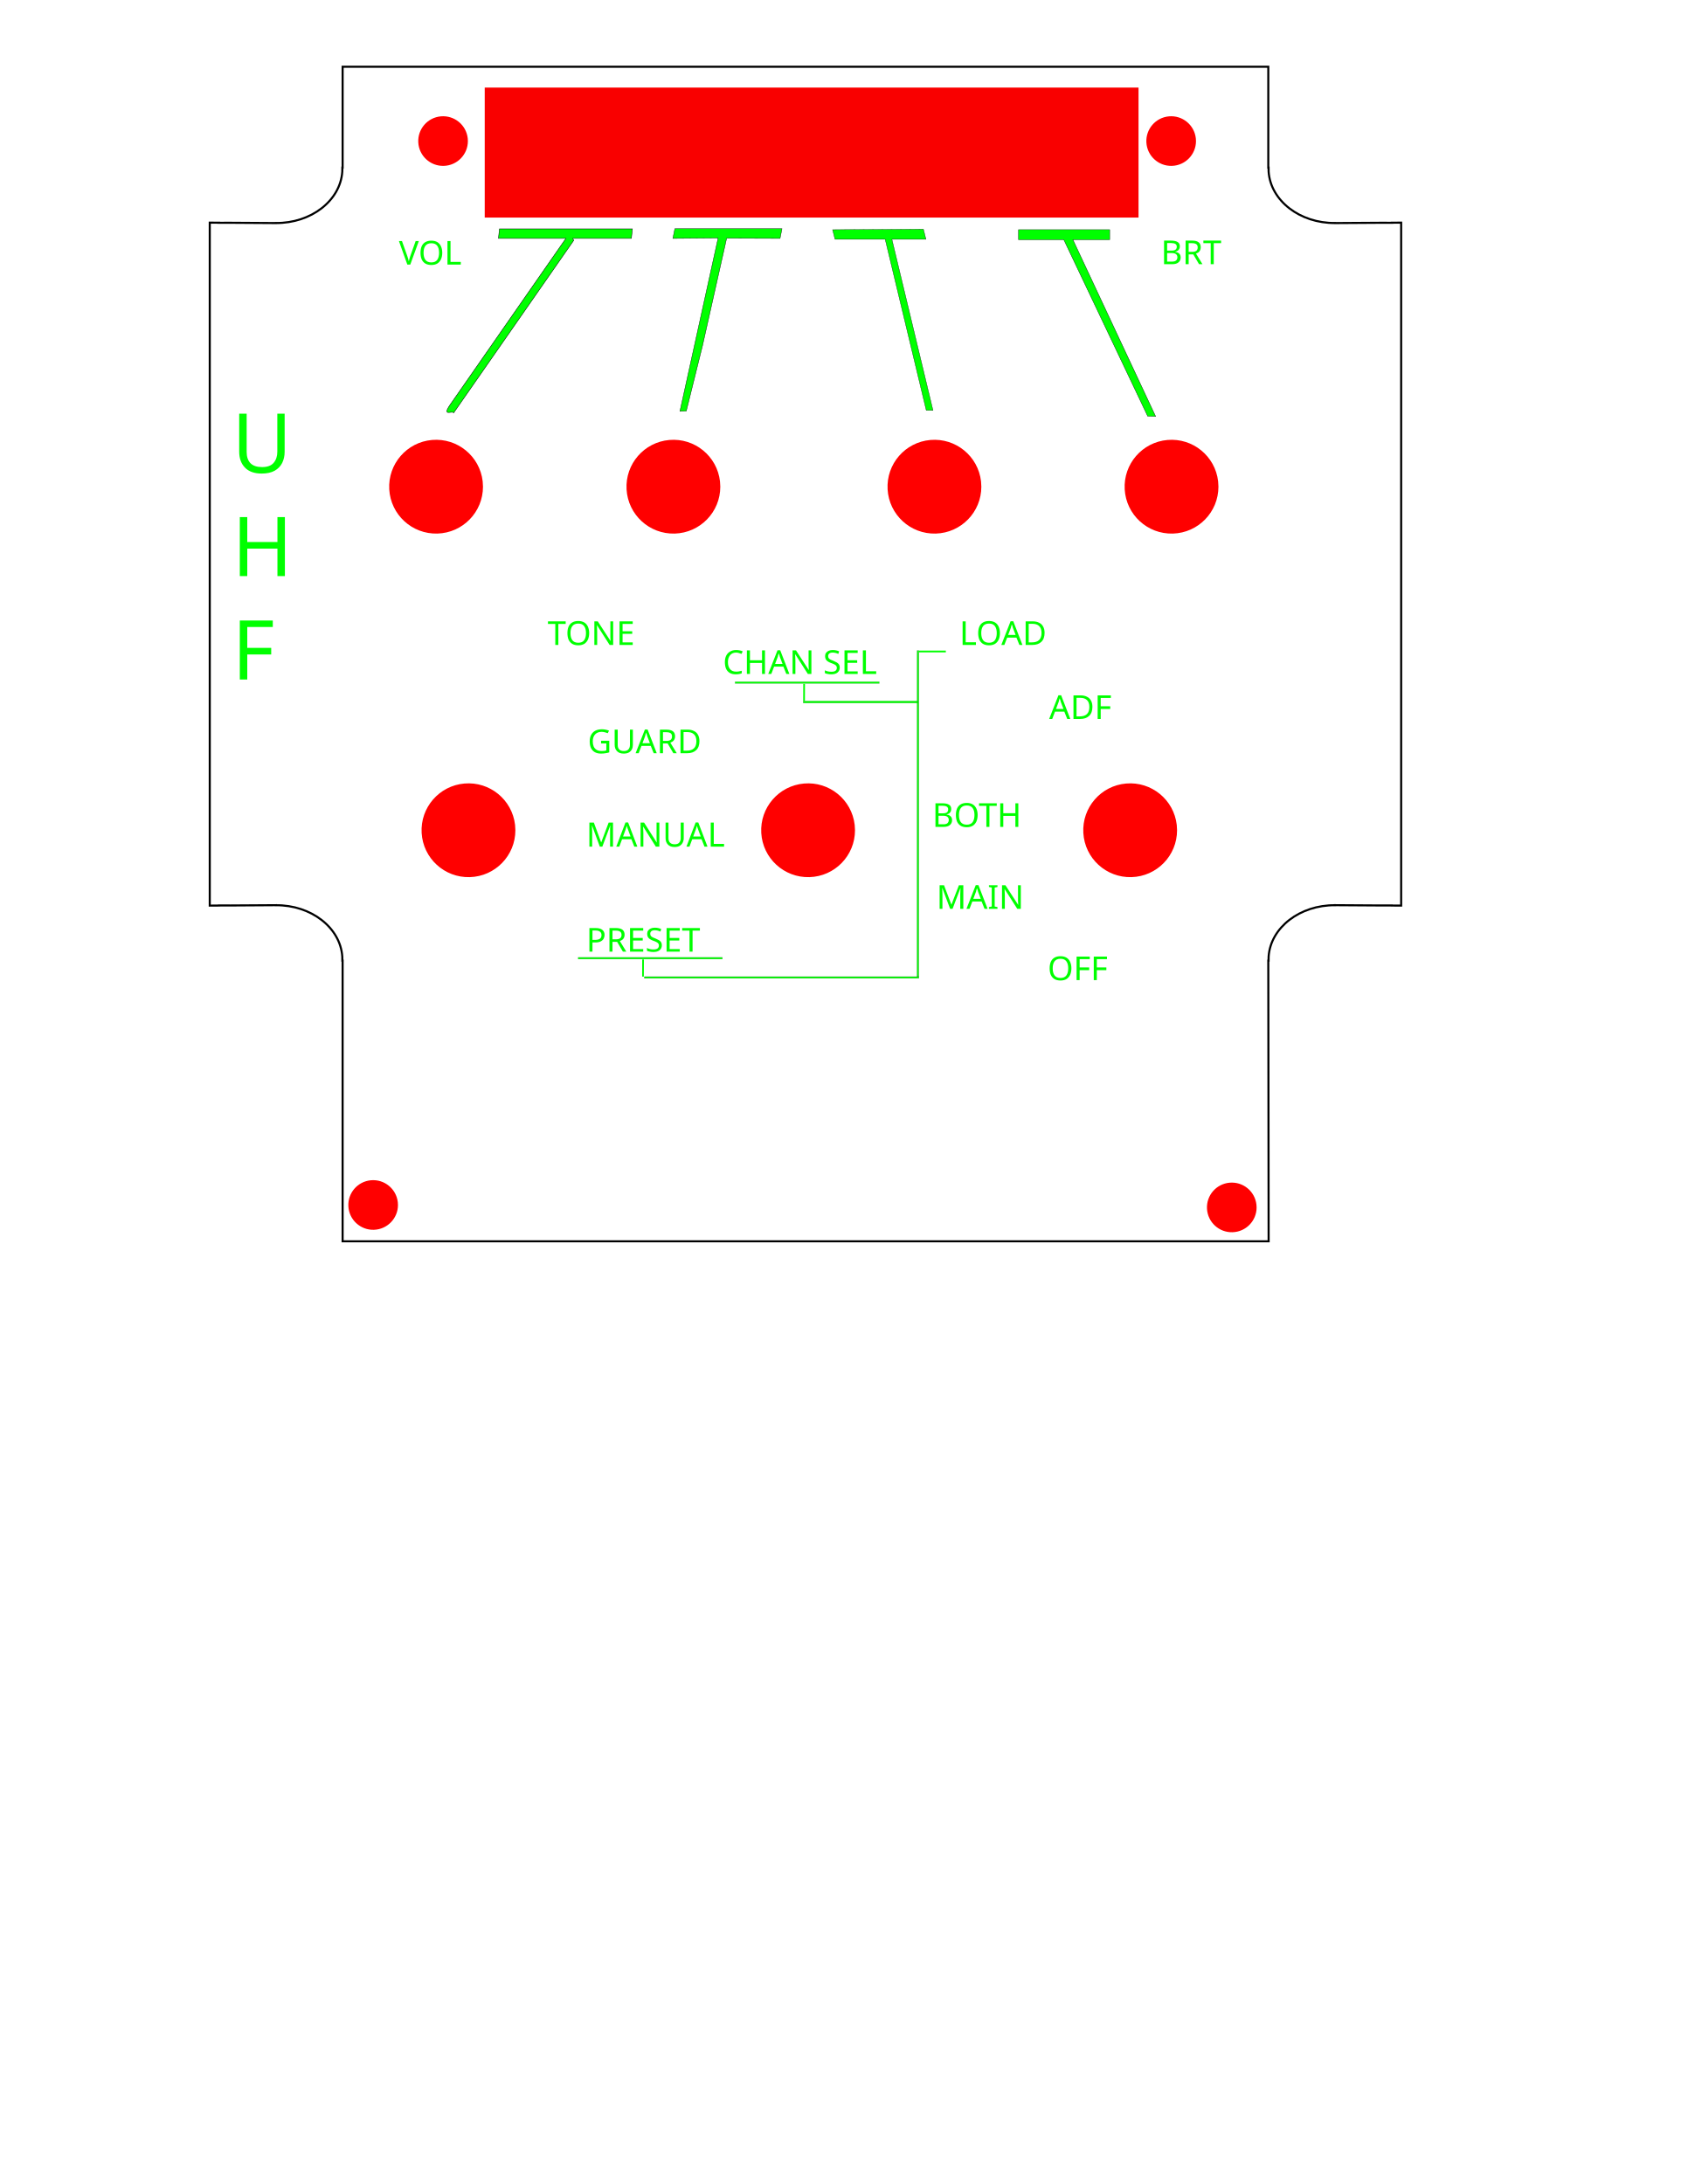
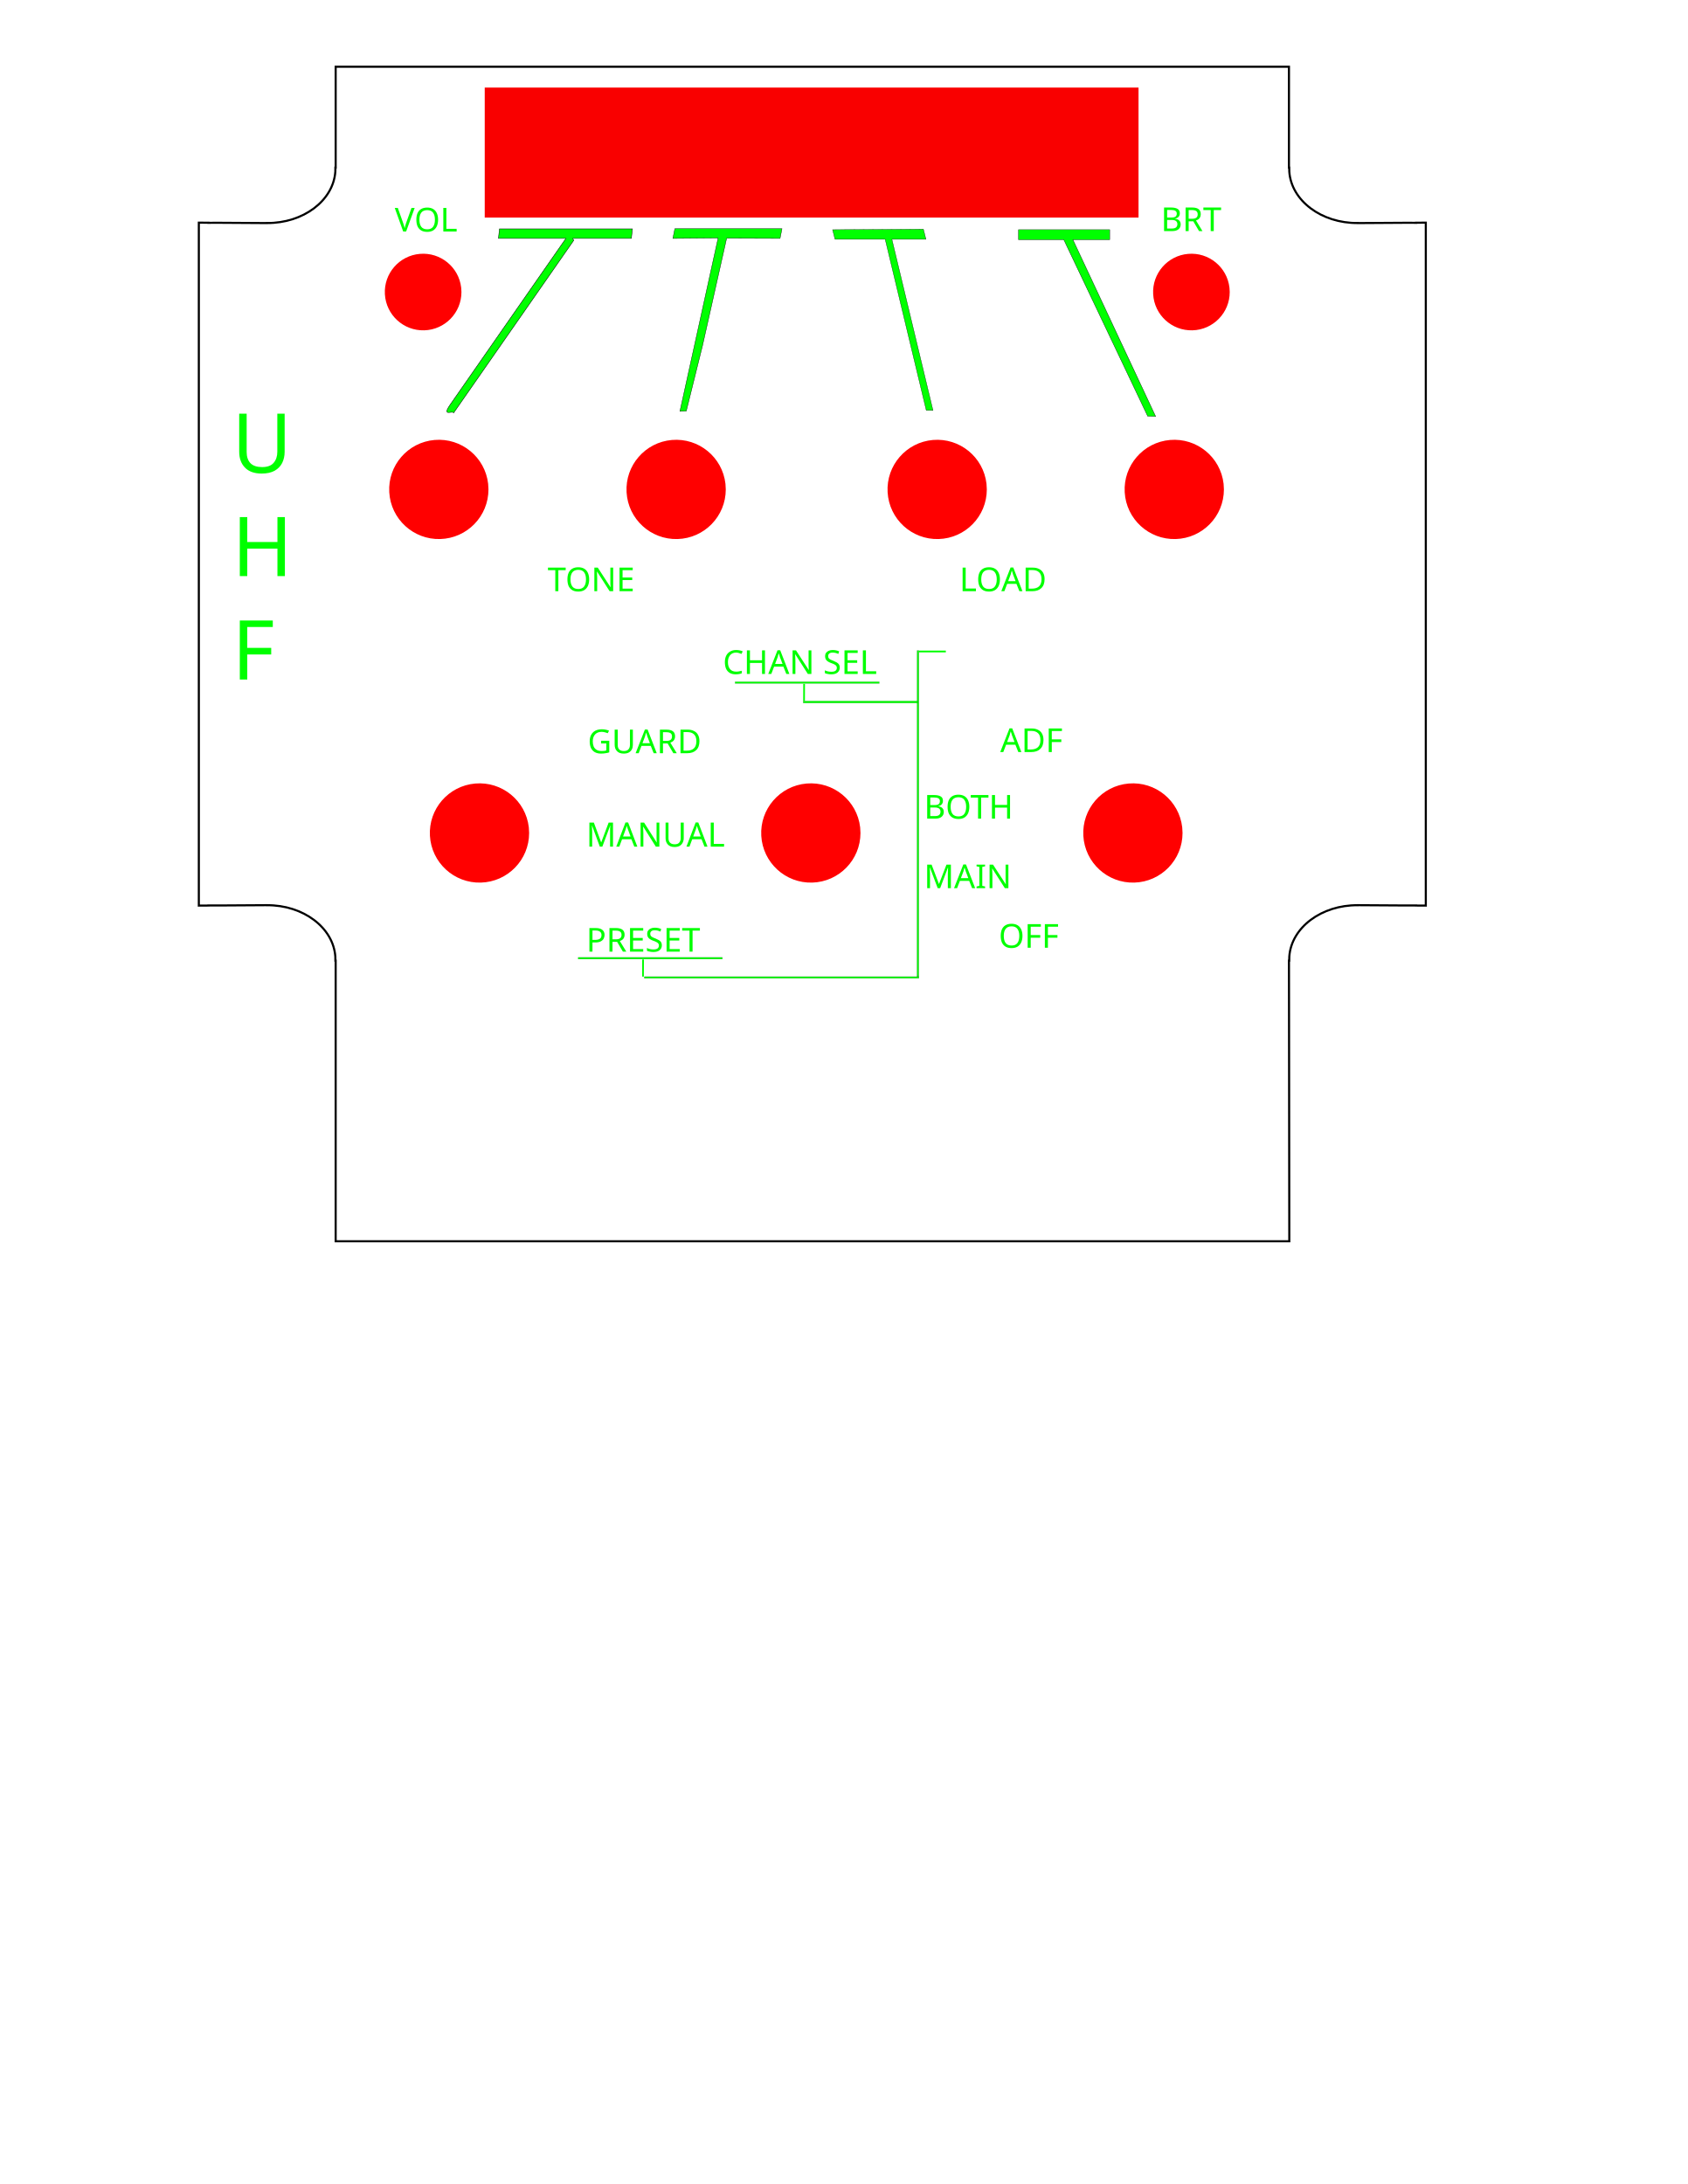
<svg xmlns="http://www.w3.org/2000/svg" width="8.5in" height="11in" viewBox="0 0 215.9 279.4" version="1.1" id="svg1685">
  <defs id="defs1679" />
  <g id="layer1">
-     <path style="fill:#ff0000;stroke:none;stroke-width:0.05" id="path3035-2-4-9" d="m 92.137,62.263 a 6,6 0 0 1 -5.829,5.998 6,6 0 0 1 -6.161,-5.656 6,6 0 0 1 5.478,-6.32 6,6 0 0 1 6.473,5.296" />
-     <path style="fill:#ff0000;stroke:none;stroke-width:0.05" id="path3035" d="m 61.781,62.262 a 6,6 0 0 1 -5.829,5.998 6,6 0 0 1 -6.161,-5.656 6,6 0 0 1 5.478,-6.32 6,6 0 0 1 6.473,5.296" />
-     <path style="fill:#ff0000;stroke:none;stroke-width:0.05" id="path3035-1" d="m 125.528,62.263 a 6,6 0 0 1 -5.829,5.998 6,6 0 0 1 -6.161,-5.656 6,6 0 0 1 5.478,-6.32 6,6 0 0 1 6.473,5.296" />
-     <path style="fill:#ff0000;stroke:none;stroke-width:0.05" id="path3035-2" d="m 155.856,62.263 a 6,6 0 0 1 -5.829,5.998 6,6 0 0 1 -6.161,-5.656 6,6 0 0 1 5.478,-6.32 6,6 0 0 1 6.473,5.296" />
-     <path style="fill:#ff0000;stroke:none;stroke-width:0.05" id="path3035-2-4" d="m 65.924,106.214 a 6,6 0 0 1 -5.829,5.998 6,6 0 0 1 -6.161,-5.656 6,6 0 0 1 5.478,-6.32 6,6 0 0 1 6.473,5.296" />
+     <path style="fill:#ff0000;stroke:none;stroke-width:0.053" id="path3035-2-4-9" d="m 92.837,62.613 a 6.35,6.35 0 0 1 -6.169,6.347 6.35,6.35 0 0 1 -6.52,-5.986 6.35,6.35 0 0 1 5.798,-6.688 6.35,6.35 0 0 1 6.851,5.605" />
+     <path style="fill:#ff0000;stroke:none;stroke-width:0.053" id="path3035" d="m 62.481,62.612 a 6.35,6.35 0 0 1 -6.169,6.347 6.35,6.35 0 0 1 -6.52,-5.986 6.35,6.35 0 0 1 5.798,-6.688 6.35,6.35 0 0 1 6.851,5.605" />
+     <path style="fill:#ff0000;stroke:none;stroke-width:0.053" id="path3035-1" d="m 126.228,62.613 a 6.35,6.35 0 0 1 -6.169,6.347 6.35,6.35 0 0 1 -6.52,-5.986 6.35,6.35 0 0 1 5.798,-6.688 6.35,6.35 0 0 1 6.851,5.605" />
+     <path style="fill:#ff0000;stroke:none;stroke-width:0.053" id="path3035-2" d="m 156.556,62.613 a 6.35,6.35 0 0 1 -6.169,6.347 6.35,6.35 0 0 1 -6.52,-5.986 6.35,6.35 0 0 1 5.798,-6.688 6.35,6.35 0 0 1 6.851,5.605" />
+     <path style="fill:#ff0000;stroke:none;stroke-width:0.053" id="path3035-2-4" d="m 67.683,106.564 a 6.35,6.35 0 0 1 -6.169,6.347 6.35,6.35 0 0 1 -6.52,-5.986 6.35,6.35 0 0 1 5.798,-6.688 6.35,6.35 0 0 1 6.851,5.605" />
    <text xml:space="preserve" style="font-size:10.583px;line-height:1.25;font-family:'MS 33558';-inkscape-font-specification:'MS 33558, ';letter-spacing:0px;word-spacing:0px;fill:#00ff00;stroke-width:0.265" x="92.456" y="86.216" id="text2370-9">
      <tspan id="tspan2368-0" x="92.456" y="86.216" style="font-style:normal;font-variant:normal;font-weight:normal;font-stretch:normal;font-size:4.233px;font-family:sans-serif;-inkscape-font-specification:'sans-serif, Normal';font-variant-ligatures:normal;font-variant-caps:normal;font-variant-numeric:normal;font-variant-east-asian:normal;fill:#00ff00;stroke-width:0.265">CHAN SEL</tspan>
    </text>
-     <path style="fill:#ff0000;stroke:none;stroke-width:0.05" id="path3035-2-4-1" d="m 150.564,106.214 a 6,6 0 0 1 -5.829,5.998 6,6 0 0 1 -6.161,-5.656 6,6 0 0 1 5.478,-6.32 6,6 0 0 1 6.473,5.296" />
-     <text xml:space="preserve" style="font-size:10.583px;line-height:1.25;font-family:'MS 33558';-inkscape-font-specification:'MS 33558, ';letter-spacing:0px;word-spacing:0px;fill:#00ff00;stroke-width:0.265" x="51.027" y="33.852" id="text2370-6">
-       <tspan id="tspan2368-09" x="51.027" y="33.852" style="font-style:normal;font-variant:normal;font-weight:normal;font-stretch:normal;font-size:4.233px;font-family:sans-serif;-inkscape-font-specification:'sans-serif, Normal';font-variant-ligatures:normal;font-variant-caps:normal;font-variant-numeric:normal;font-variant-east-asian:normal;fill:#00ff00;stroke-width:0.265">VOL</tspan>
+     <path style="fill:#ff0000;stroke:none;stroke-width:0.053" id="path3035-2-4-1" d="m 151.264,106.564 a 6.35,6.35 0 0 1 -6.169,6.347 6.35,6.35 0 0 1 -6.52,-5.986 6.35,6.35 0 0 1 5.798,-6.688 6.35,6.35 0 0 1 6.851,5.605" />
+     <text xml:space="preserve" style="font-size:10.583px;line-height:1.25;font-family:'MS 33558';-inkscape-font-specification:'MS 33558, ';letter-spacing:0px;word-spacing:0px;fill:#00ff00;stroke-width:0.265" x="50.498" y="29.619" id="text2370-6">
+       <tspan id="tspan2368-09" x="50.498" y="29.619" style="font-style:normal;font-variant:normal;font-weight:normal;font-stretch:normal;font-size:4.233px;font-family:sans-serif;-inkscape-font-specification:'sans-serif, Normal';font-variant-ligatures:normal;font-variant-caps:normal;font-variant-numeric:normal;font-variant-east-asian:normal;fill:#00ff00;stroke-width:0.265">VOL</tspan>
    </text>
    <text xml:space="preserve" style="font-size:4.271px;line-height:1.25;font-family:'MS 33558';-inkscape-font-specification:'MS 33558, ';letter-spacing:0px;word-spacing:0px;fill:#00ff00;stroke-width:0.267" x="75.653" y="107.359" id="text3164-67-2" transform="scale(0.9912262,1.008852)">
      <tspan id="tspan3162-4-0" x="75.653" y="107.359" style="font-style:normal;font-variant:normal;font-weight:normal;font-stretch:normal;font-size:4.271px;font-family:sans-serif;-inkscape-font-specification:'sans-serif, Normal';font-variant-ligatures:normal;font-variant-caps:normal;font-variant-numeric:normal;font-variant-east-asian:normal;fill:#00ff00;stroke-width:0.267">MANUAL</tspan>
    </text>
-     <text xml:space="preserve" style="font-size:4.233px;line-height:1.25;font-family:'MS 33558';-inkscape-font-specification:'MS 33558, ';letter-spacing:0px;word-spacing:0px;fill:#00ff00;stroke-width:0.265" x="119.255" y="105.785" id="text3164-67-2-7">
-       <tspan id="tspan3162-4-0-12" x="119.255" y="105.785" style="font-style:normal;font-variant:normal;font-weight:normal;font-stretch:normal;font-size:4.233px;font-family:sans-serif;-inkscape-font-specification:'sans-serif, Normal';font-variant-ligatures:normal;font-variant-caps:normal;font-variant-numeric:normal;font-variant-east-asian:normal;fill:#00ff00;stroke-width:0.265">BOTH</tspan>
+     <text xml:space="preserve" style="font-size:4.233px;line-height:1.25;font-family:'MS 33558';-inkscape-font-specification:'MS 33558, ';letter-spacing:0px;word-spacing:0px;fill:#00ff00;stroke-width:0.265" x="118.196" y="104.727" id="text3164-67-2-7">
+       <tspan id="tspan3162-4-0-12" x="118.196" y="104.727" style="font-style:normal;font-variant:normal;font-weight:normal;font-stretch:normal;font-size:4.233px;font-family:sans-serif;-inkscape-font-specification:'sans-serif, Normal';font-variant-ligatures:normal;font-variant-caps:normal;font-variant-numeric:normal;font-variant-east-asian:normal;fill:#00ff00;stroke-width:0.265">BOTH</tspan>
    </text>
    <text xml:space="preserve" style="font-size:4.233px;line-height:1.25;font-family:'MS 33558';-inkscape-font-specification:'MS 33558, ';letter-spacing:0px;word-spacing:0px;fill:#00ff00;stroke-width:0.265" x="75.167" y="96.361" id="text3164-67-2-9">
      <tspan id="tspan3162-4-0-4" x="75.167" y="96.361" style="font-style:normal;font-variant:normal;font-weight:normal;font-stretch:normal;font-size:4.233px;font-family:sans-serif;-inkscape-font-specification:'sans-serif, Normal';font-variant-ligatures:normal;font-variant-caps:normal;font-variant-numeric:normal;font-variant-east-asian:normal;fill:#00ff00;stroke-width:0.265">GUARD</tspan>
    </text>
    <text xml:space="preserve" style="font-size:4.233px;line-height:1.25;font-family:'MS 33558';-inkscape-font-specification:'MS 33558, ';letter-spacing:0px;word-spacing:0px;fill:#00ff00;stroke-width:0.265" x="74.99" y="121.742" id="text3164-67-2-9-1-9">
      <tspan id="tspan3162-4-0-4-2-4" x="74.99" y="121.742" style="font-style:normal;font-variant:normal;font-weight:normal;font-stretch:normal;font-size:4.233px;font-family:sans-serif;-inkscape-font-specification:'sans-serif, Normal';font-variant-ligatures:normal;font-variant-caps:normal;font-variant-numeric:normal;font-variant-east-asian:normal;fill:#00ff00;stroke-width:0.265">PRESET</tspan>
    </text>
-     <text xml:space="preserve" style="font-size:4.233px;line-height:1.25;font-family:'MS 33558';-inkscape-font-specification:'MS 33558, ';letter-spacing:0px;word-spacing:0px;white-space:pre;inline-size:0;fill:#00ff00;stroke-width:0.265" x="130.5" y="86.027" id="text3164-67-2-9-1-96" transform="translate(3.704167,5.953125)">
+     <text xml:space="preserve" style="font-size:4.233px;line-height:1.25;font-family:'MS 33558';-inkscape-font-specification:'MS 33558, ';letter-spacing:0px;word-spacing:0px;white-space:pre;inline-size:0;fill:#00ff00;stroke-width:0.265" x="130.5" y="86.027" id="text3164-67-2-9-1-96" transform="translate(-2.554545,10.18646)">
      <tspan id="tspan3162-4-0-4-2-3" x="130.5" y="86.027" style="font-style:normal;font-variant:normal;font-weight:normal;font-stretch:normal;font-size:4.233px;font-family:sans-serif;-inkscape-font-specification:'sans-serif, Normal';font-variant-ligatures:normal;font-variant-caps:normal;font-variant-numeric:normal;font-variant-east-asian:normal;fill:#00ff00;stroke-width:0.265">ADF</tspan>
    </text>
-     <text xml:space="preserve" style="font-size:4.233px;line-height:1.25;font-family:'MS 33558';-inkscape-font-specification:'MS 33558, ';letter-spacing:0px;word-spacing:0px;fill:#00ff00;stroke-width:0.265" x="119.784" y="116.268" id="text3164-67-2-9-1-4">
-       <tspan id="tspan3162-4-0-4-2-8" x="119.784" y="116.268" style="font-style:normal;font-variant:normal;font-weight:normal;font-stretch:normal;font-size:4.233px;font-family:sans-serif;-inkscape-font-specification:'sans-serif, Normal';font-variant-ligatures:normal;font-variant-caps:normal;font-variant-numeric:normal;font-variant-east-asian:normal;fill:#00ff00;stroke-width:0.265">MAIN</tspan>
+     <text xml:space="preserve" style="font-size:4.233px;line-height:1.25;font-family:'MS 33558';-inkscape-font-specification:'MS 33558, ';letter-spacing:0px;word-spacing:0px;fill:#00ff00;stroke-width:0.265" x="118.197" y="113.622" id="text3164-67-2-9-1-4">
+       <tspan id="tspan3162-4-0-4-2-8" x="118.197" y="113.622" style="font-style:normal;font-variant:normal;font-weight:normal;font-stretch:normal;font-size:4.233px;font-family:sans-serif;-inkscape-font-specification:'sans-serif, Normal';font-variant-ligatures:normal;font-variant-caps:normal;font-variant-numeric:normal;font-variant-east-asian:normal;fill:#00ff00;stroke-width:0.265">MAIN</tspan>
    </text>
    <path id="rect3342" style="fill:#00ff00;stroke:#000002;stroke-width:0.057" d="m 63.89,29.283 -0.129,1.216 h 8.629 L 57.531,51.843 c -1.011,1.502 0.334,0.648 0.501,0.971 L 73.39,30.752 73.259,30.499 h 7.504 l 0.129,-1.216 z" />
    <rect style="fill:#00ff00;stroke:#000002;stroke-width:0.012" id="rect3342-3" width="18.453" height="0.219" x="73.952" y="122.475" />
-     <path style="fill:#ff0000;stroke:none;stroke-width:0.055" id="path3377" d="m 152.984,18.046 a 3.175,3.175 0 0 1 -3.085,3.174 3.175,3.175 0 0 1 -3.26,-2.993 3.175,3.175 0 0 1 2.899,-3.344 3.175,3.175 0 0 1 3.425,2.803" />
-     <path style="fill:#ff0000;stroke:none;stroke-width:0.055" id="path3377-5" d="m 59.85,18.046 a 3.175,3.175 0 0 1 -3.085,3.174 3.175,3.175 0 0 1 -3.26,-2.993 3.175,3.175 0 0 1 2.899,-3.344 3.175,3.175 0 0 1 3.425,2.803" />
-     <path style="fill:#ff0000;stroke:none;stroke-width:0.055" id="path3377-7" d="m 50.906,154.153 a 3.175,3.175 0 0 1 -3.085,3.174 3.175,3.175 0 0 1 -3.26,-2.993 3.175,3.175 0 0 1 2.899,-3.344 3.175,3.175 0 0 1 3.425,2.803" />
-     <text xml:space="preserve" style="font-size:4.233px;line-height:1.25;font-family:'MS 33558';-inkscape-font-specification:'MS 33558, ';letter-spacing:0px;word-spacing:0px;fill:#00ff00;stroke-width:0.265" x="134" y="125.388" id="text3164-67-2-7-2">
-       <tspan id="tspan3162-4-0-12-2" x="134" y="125.388" style="font-style:normal;font-variant:normal;font-weight:normal;font-stretch:normal;font-size:4.233px;font-family:sans-serif;-inkscape-font-specification:'sans-serif, Normal';font-variant-ligatures:normal;font-variant-caps:normal;font-variant-numeric:normal;font-variant-east-asian:normal;fill:#00ff00;stroke-width:0.265">OFF</tspan>
+     <text xml:space="preserve" style="font-size:4.233px;line-height:1.25;font-family:'MS 33558';-inkscape-font-specification:'MS 33558, ';letter-spacing:0px;word-spacing:0px;fill:#00ff00;stroke-width:0.265" x="127.741" y="121.245" id="text3164-67-2-7-2">
+       <tspan id="tspan3162-4-0-12-2" x="127.741" y="121.245" style="font-style:normal;font-variant:normal;font-weight:normal;font-stretch:normal;font-size:4.233px;font-family:sans-serif;-inkscape-font-specification:'sans-serif, Normal';font-variant-ligatures:normal;font-variant-caps:normal;font-variant-numeric:normal;font-variant-east-asian:normal;fill:#00ff00;stroke-width:0.265">OFF</tspan>
    </text>
-     <path id="rect1952" style="fill:none;stroke:#000000;stroke-width:0.265;stroke-opacity:1" d="M 43.827,8.537 V 21.441 h -0.03 c 0.004,0.174 -7.1e-4,0.348 -0.013,0.522 -0.257,3.714 -3.999,6.606 -8.5,6.569 v 0.005 l -5.774,-0.037 -1.482,0.002 5.18e-4,-0.011 -1.198,-0.008 v 87.372 l 1.198,-0.008 -0.001,-0.011 1.482,0.002 5.774,-0.037 v 0.005 c 4.501,-0.038 8.244,2.855 8.5,6.569 0.012,0.174 0.017,0.348 0.013,0.522 h 0.029 l 1.75e-4,35.902 118.451,0 -0.043,-35.902 h 0.03 c -0.004,-0.174 3.8e-4,-0.348 0.012,-0.522 0.256,-3.715 3.999,-6.607 8.5,-6.57 v -0.005 l 5.774,0.037 1.482,-0.002 -5.1e-4,0.011 1.198,0.008 V 28.483 l -1.198,0.008 5.1e-4,0.011 -1.482,-0.002 -5.774,0.037 v -0.005 c -4.501,0.038 -8.244,-2.855 -8.5,-6.57 -0.012,-0.174 -0.016,-0.348 -0.012,-0.522 h -0.03 V 8.537 Z" />
-     <path style="fill:#ff0000;stroke:none;stroke-width:0.05" id="path3035-2-4-9-2" d="m 109.367,106.214 a 6,6 0 0 1 -5.829,5.998 6,6 0 0 1 -6.161,-5.656 6,6 0 0 1 5.478,-6.32 6,6 0 0 1 6.473,5.296" />
+     <path id="rect1952" style="fill:none;stroke:#000000;stroke-width:0.268;stroke-opacity:1" d="M 42.937,8.539 V 21.442 h -0.031 c 0.004,0.174 -7.31e-4,0.348 -0.013,0.522 -0.264,3.714 -4.118,6.606 -8.753,6.569 v 0.005 l -5.947,-0.037 -1.526,0.002 5.34e-4,-0.011 -1.234,-0.008 v 87.37 l 1.234,-0.008 -0.001,-0.011 1.526,0.002 5.947,-0.037 v 0.005 c 4.635,-0.038 8.49,2.855 8.754,6.569 0.013,0.174 0.017,0.348 0.013,0.522 h 0.03 l 1.8e-4,35.901 H 164.921 l -0.044,-35.901 h 0.031 c -0.004,-0.174 3.9e-4,-0.348 0.013,-0.522 0.264,-3.715 4.118,-6.607 8.754,-6.569 v -0.005 l 5.947,0.037 1.526,-0.002 -5.2e-4,0.011 1.234,0.008 V 28.484 l -1.234,0.008 5.2e-4,0.011 -1.526,-0.002 -5.947,0.037 v -0.005 c -4.636,0.038 -8.49,-2.855 -8.754,-6.569 -0.012,-0.174 -0.017,-0.348 -0.013,-0.522 h -0.031 V 8.539 Z" />
+     <path style="fill:#ff0000;stroke:none;stroke-width:0.053" id="path3035-2-4-9-2" d="m 110.067,106.564 a 6.35,6.35 0 0 1 -6.169,6.347 6.35,6.35 0 0 1 -6.52,-5.986 6.35,6.35 0 0 1 5.798,-6.688 6.35,6.35 0 0 1 6.851,5.605" />
    <rect style="fill:#f90000;fill-opacity:1;stroke:none;stroke-width:0.37" id="rect6065" width="83.63" height="16.63" x="62.004" y="11.204" />
    <path id="rect3342-9" style="fill:#00ff00;stroke:#000002;stroke-width:0.046" d="m 86.321,29.261 -0.25,1.242 5.784,-0.049 -4.884,22.166 0.818,-0.035 2.083,-8.405 3.078,-13.702 6.829,0.025 0.25,-1.242 z" />
    <path id="rect3342-4" style="fill:#00ff00;stroke:#000002;stroke-width:0.043" d="m 130.283,29.382 v 1.276 h 5.788 l 10.733,22.584 1.021,0.032 -10.587,-22.616 h 4.71 v -1.276 z" />
    <path id="rect3342-9-5" style="fill:#00ff00;stroke:#000002;stroke-width:0.038" d="m 106.5,29.388 0.311,1.226 h 6.417 l 5.254,21.879 0.864,0.014 -5.257,-21.893 h 4.357 l -0.329,-1.299 z" />
-     <text xml:space="preserve" style="font-size:10.583px;line-height:1.25;font-family:'MS 33558';-inkscape-font-specification:'MS 33558, ';letter-spacing:0px;word-spacing:0px;fill:#00ff00;stroke-width:0.265" x="148.498" y="33.796" id="text2370-6-5">
-       <tspan id="tspan2368-09-8" x="148.498" y="33.796" style="font-style:normal;font-variant:normal;font-weight:normal;font-stretch:normal;font-size:4.233px;font-family:sans-serif;-inkscape-font-specification:'sans-serif, Normal';font-variant-ligatures:normal;font-variant-caps:normal;font-variant-numeric:normal;font-variant-east-asian:normal;fill:#00ff00;stroke-width:0.265">BRT</tspan>
+     <text xml:space="preserve" style="font-size:10.583px;line-height:1.25;font-family:'MS 33558';-inkscape-font-specification:'MS 33558, ';letter-spacing:0px;word-spacing:0px;fill:#00ff00;stroke-width:0.265" x="148.498" y="29.563" id="text2370-6-5">
+       <tspan id="tspan2368-09-8" x="148.498" y="29.563" style="font-style:normal;font-variant:normal;font-weight:normal;font-stretch:normal;font-size:4.233px;font-family:sans-serif;-inkscape-font-specification:'sans-serif, Normal';font-variant-ligatures:normal;font-variant-caps:normal;font-variant-numeric:normal;font-variant-east-asian:normal;fill:#00ff00;stroke-width:0.265">BRT</tspan>
    </text>
    <rect style="fill:#00ff00;stroke:#000002;stroke-width:0.004" id="rect3342-3-5" width="2.197" height="0.22" x="122.437" y="-82.843" transform="matrix(-0.00388141,0.9999925,-0.9999931,-0.00371528,0,0)" />
    <rect style="fill:#00ff00;stroke:#000002;stroke-width:0.018" id="rect3342-3-5-1" width="41.713" height="0.22" x="74.94" y="-117.839" transform="matrix(-2.044444e-4,1,-0.9975216,-0.07036139,0,0)" />
    <rect style="fill:#00ff00;stroke:#000002;stroke-width:0.016" id="rect3342-3-80" width="35.122" height="0.214" x="82.418" y="124.943" />
    <rect style="fill:#00ff00;stroke:#000002;stroke-width:0.012" id="rect3342-3-9" width="18.453" height="0.219" x="94.025" y="87.217" />
    <rect style="fill:#00ff00;stroke:#000002;stroke-width:0.004" id="rect3342-3-5-0" width="2.197" height="0.22" x="87.103" y="-103.308" transform="matrix(-0.00388141,0.9999925,-0.9999931,-0.00371528,0,0)" />
    <rect style="fill:#00ff00;stroke:#000002;stroke-width:0.012" id="rect3342-3-9-0" width="14.657" height="0.256" x="102.741" y="89.682" />
    <rect style="fill:#00ff00;stroke:#000002;stroke-width:0.005" id="rect3342-3-9-0-2" width="3.456" height="0.226" x="117.531" y="83.231" />
-     <text xml:space="preserve" style="font-size:10.583px;line-height:1.25;font-family:'MS 33558';-inkscape-font-specification:'MS 33558, ';letter-spacing:0px;word-spacing:0px;fill:#00ff00;stroke-width:0.265" x="122.727" y="82.508" id="text2370-6-7">
-       <tspan id="tspan2368-09-2" x="122.727" y="82.508" style="font-style:normal;font-variant:normal;font-weight:normal;font-stretch:normal;font-size:4.233px;font-family:sans-serif;-inkscape-font-specification:'sans-serif, Normal';font-variant-ligatures:normal;font-variant-caps:normal;font-variant-numeric:normal;font-variant-east-asian:normal;fill:#00ff00;stroke-width:0.265">LOAD</tspan>
+     <text xml:space="preserve" style="font-size:10.583px;line-height:1.25;font-family:'MS 33558';-inkscape-font-specification:'MS 33558, ';letter-spacing:0px;word-spacing:0px;fill:#00ff00;stroke-width:0.265" x="122.727" y="75.629" id="text2370-6-7">
+       <tspan id="tspan2368-09-2" x="122.727" y="75.629" style="font-style:normal;font-variant:normal;font-weight:normal;font-stretch:normal;font-size:4.233px;font-family:sans-serif;-inkscape-font-specification:'sans-serif, Normal';font-variant-ligatures:normal;font-variant-caps:normal;font-variant-numeric:normal;font-variant-east-asian:normal;fill:#00ff00;stroke-width:0.265">LOAD</tspan>
    </text>
-     <text xml:space="preserve" style="font-size:10.583px;line-height:1.25;font-family:'MS 33558';-inkscape-font-specification:'MS 33558, ';letter-spacing:0px;word-spacing:0px;fill:#00ff00;stroke-width:0.265" x="70.045" y="82.508" id="text2370-6-6">
-       <tspan id="tspan2368-09-83" x="70.045" y="82.508" style="font-style:normal;font-variant:normal;font-weight:normal;font-stretch:normal;font-size:4.233px;font-family:sans-serif;-inkscape-font-specification:'sans-serif, Normal';font-variant-ligatures:normal;font-variant-caps:normal;font-variant-numeric:normal;font-variant-east-asian:normal;fill:#00ff00;stroke-width:0.265">TONE</tspan>
+     <text xml:space="preserve" style="font-size:10.583px;line-height:1.25;font-family:'MS 33558';-inkscape-font-specification:'MS 33558, ';letter-spacing:0px;word-spacing:0px;fill:#00ff00;stroke-width:0.265" x="70.045" y="75.629" id="text2370-6-6">
+       <tspan id="tspan2368-09-83" x="70.045" y="75.629" style="font-style:normal;font-variant:normal;font-weight:normal;font-stretch:normal;font-size:4.233px;font-family:sans-serif;-inkscape-font-specification:'sans-serif, Normal';font-variant-ligatures:normal;font-variant-caps:normal;font-variant-numeric:normal;font-variant-east-asian:normal;fill:#00ff00;stroke-width:0.265">TONE</tspan>
    </text>
-     <rect style="fill:none;fill-opacity:1;stroke:#000000;stroke-width:0.241;stroke-opacity:1" id="rect6911" width="19.759" height="138.305" x="-108.002" y="-42.608" />
-     <rect style="fill:none;fill-opacity:1;stroke:#000000;stroke-width:0.268;stroke-opacity:1" id="rect6921" width="15.732" height="28.732" x="-71.017" y="0.477" />
-     <circle style="fill:none;fill-opacity:1;stroke:#000000;stroke-width:0.299;stroke-opacity:1" id="path6923" d="m -45.799,62.795 a 13.35,13.35 0 0 1 -12.97,13.345 13.35,13.35 0 0 1 -13.709,-12.585 13.35,13.35 0 0 1 12.19,-14.061 13.35,13.35 0 0 1 14.403,11.784" />
-     <rect style="fill:none;fill-opacity:1;stroke:#000000;stroke-width:0.162;stroke-opacity:1" id="rect6925" width="14.838" height="14.838" x="-50.411" y="-24.729" />
    <text xml:space="preserve" style="font-size:4.233px;line-height:1.25;font-family:'MS 33558';-inkscape-font-specification:'MS 33558, ';letter-spacing:0px;word-spacing:0px;fill:#00ff00;stroke-width:0.265" x="29.645" y="60.472" id="text3164-67-2-9-6">
      <tspan id="tspan3162-4-0-4-4" x="29.645" y="60.472" style="font-style:normal;font-variant:normal;font-weight:normal;font-stretch:normal;font-size:10.583px;font-family:sans-serif;-inkscape-font-specification:'sans-serif, Normal';font-variant-ligatures:normal;font-variant-caps:normal;font-variant-numeric:normal;font-variant-east-asian:normal;fill:#00ff00;stroke-width:0.265">U</tspan>
      <tspan x="29.645" y="73.701" style="font-style:normal;font-variant:normal;font-weight:normal;font-stretch:normal;font-size:10.583px;font-family:sans-serif;-inkscape-font-specification:'sans-serif, Normal';font-variant-ligatures:normal;font-variant-caps:normal;font-variant-numeric:normal;font-variant-east-asian:normal;fill:#00ff00;stroke-width:0.265" id="tspan7405">H</tspan>
      <tspan x="29.645" y="86.93" style="font-style:normal;font-variant:normal;font-weight:normal;font-stretch:normal;font-size:10.583px;font-family:sans-serif;-inkscape-font-specification:'sans-serif, Normal';font-variant-ligatures:normal;font-variant-caps:normal;font-variant-numeric:normal;font-variant-east-asian:normal;fill:#00ff00;stroke-width:0.265" id="tspan7409">F</tspan>
    </text>
-     <path style="fill:#ff0000;stroke:none;stroke-width:0.055" id="path3377-7-6" d="m 160.738,154.465 a 3.175,3.175 0 0 1 -3.085,3.174 3.175,3.175 0 0 1 -3.26,-2.993 3.175,3.175 0 0 1 2.899,-3.344 3.175,3.175 0 0 1 3.425,2.803" />
    <rect style="fill:none;stroke-width:0.265" id="rect318" width="94.329" height="17.961" x="48.625" y="131.71" />
+     <path style="fill:#ff0000;stroke:none;stroke-width:0.041" id="path3035-7" d="m 59.026,37.36 a 4.9,4.9 0 0 1 -4.761,4.898 4.9,4.9 0 0 1 -5.032,-4.619 4.9,4.9 0 0 1 4.474,-5.161 4.9,4.9 0 0 1 5.286,4.325" />
+     <path style="fill:#ff0000;stroke:none;stroke-width:0.041" id="path3035-7-2" d="m 157.3,37.36 a 4.9,4.9 0 0 1 -4.761,4.898 4.9,4.9 0 0 1 -5.032,-4.619 4.9,4.9 0 0 1 4.474,-5.161 4.9,4.9 0 0 1 5.286,4.325" />
  </g>
</svg>
